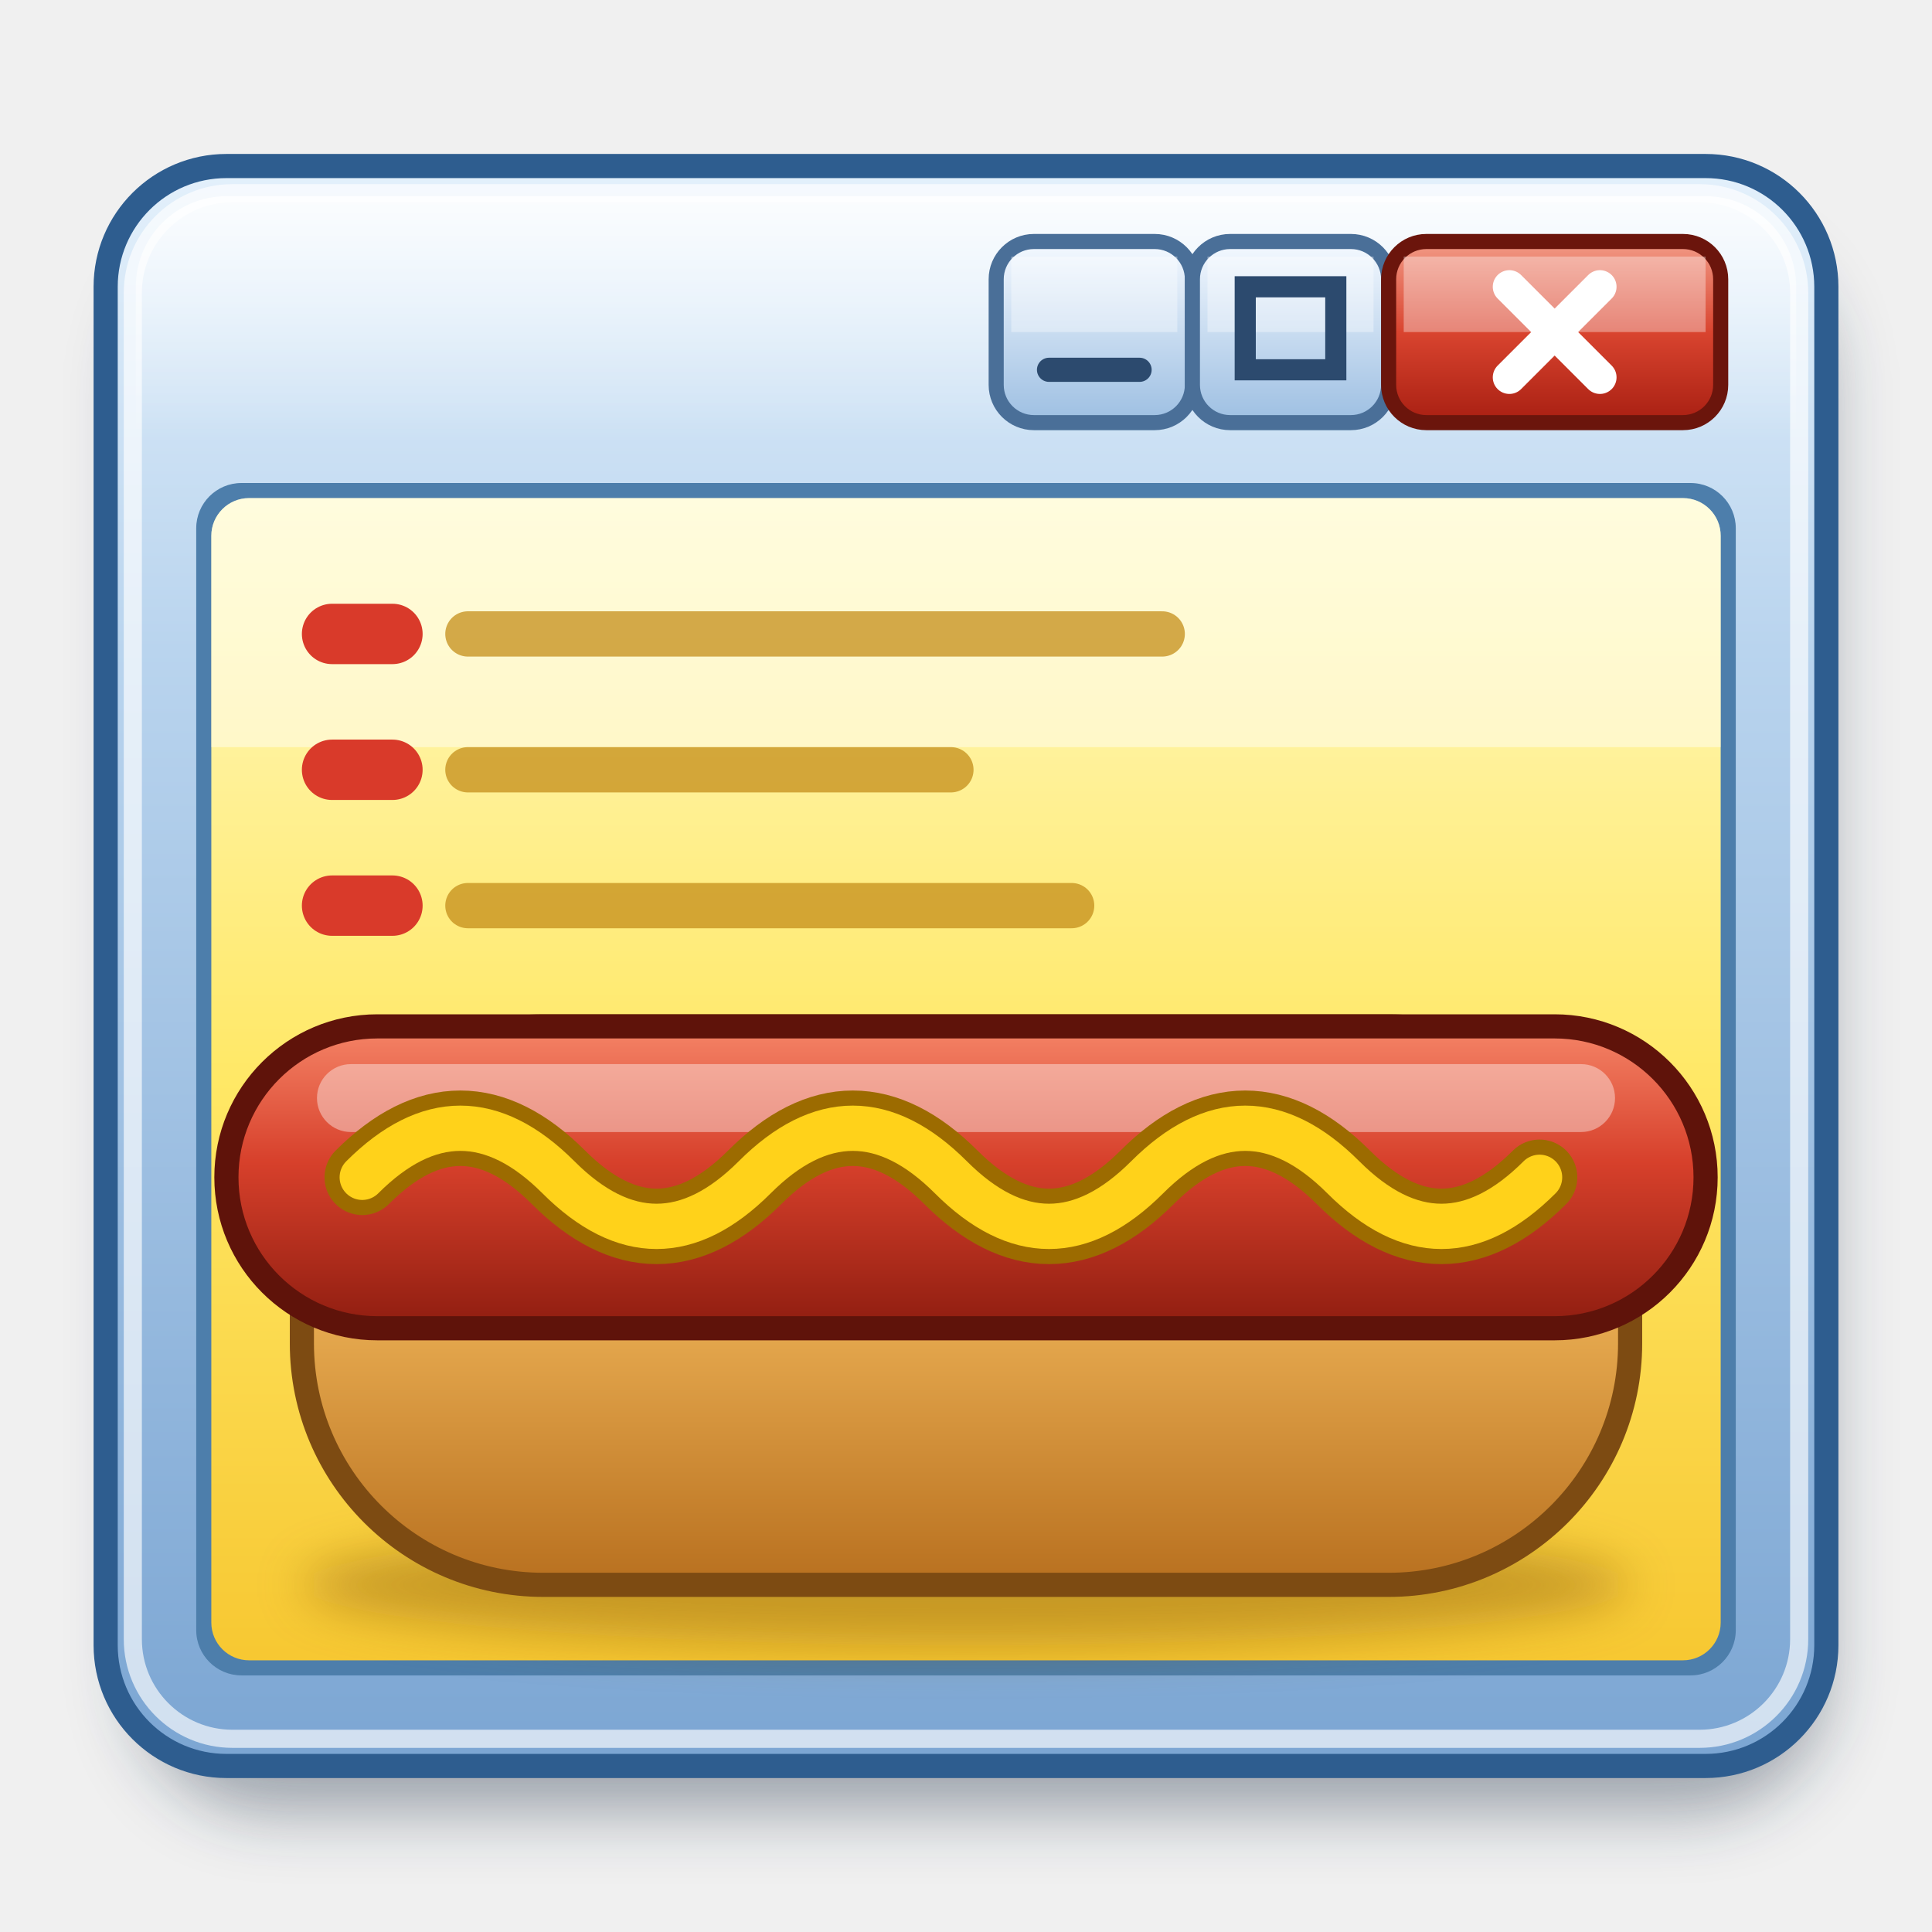
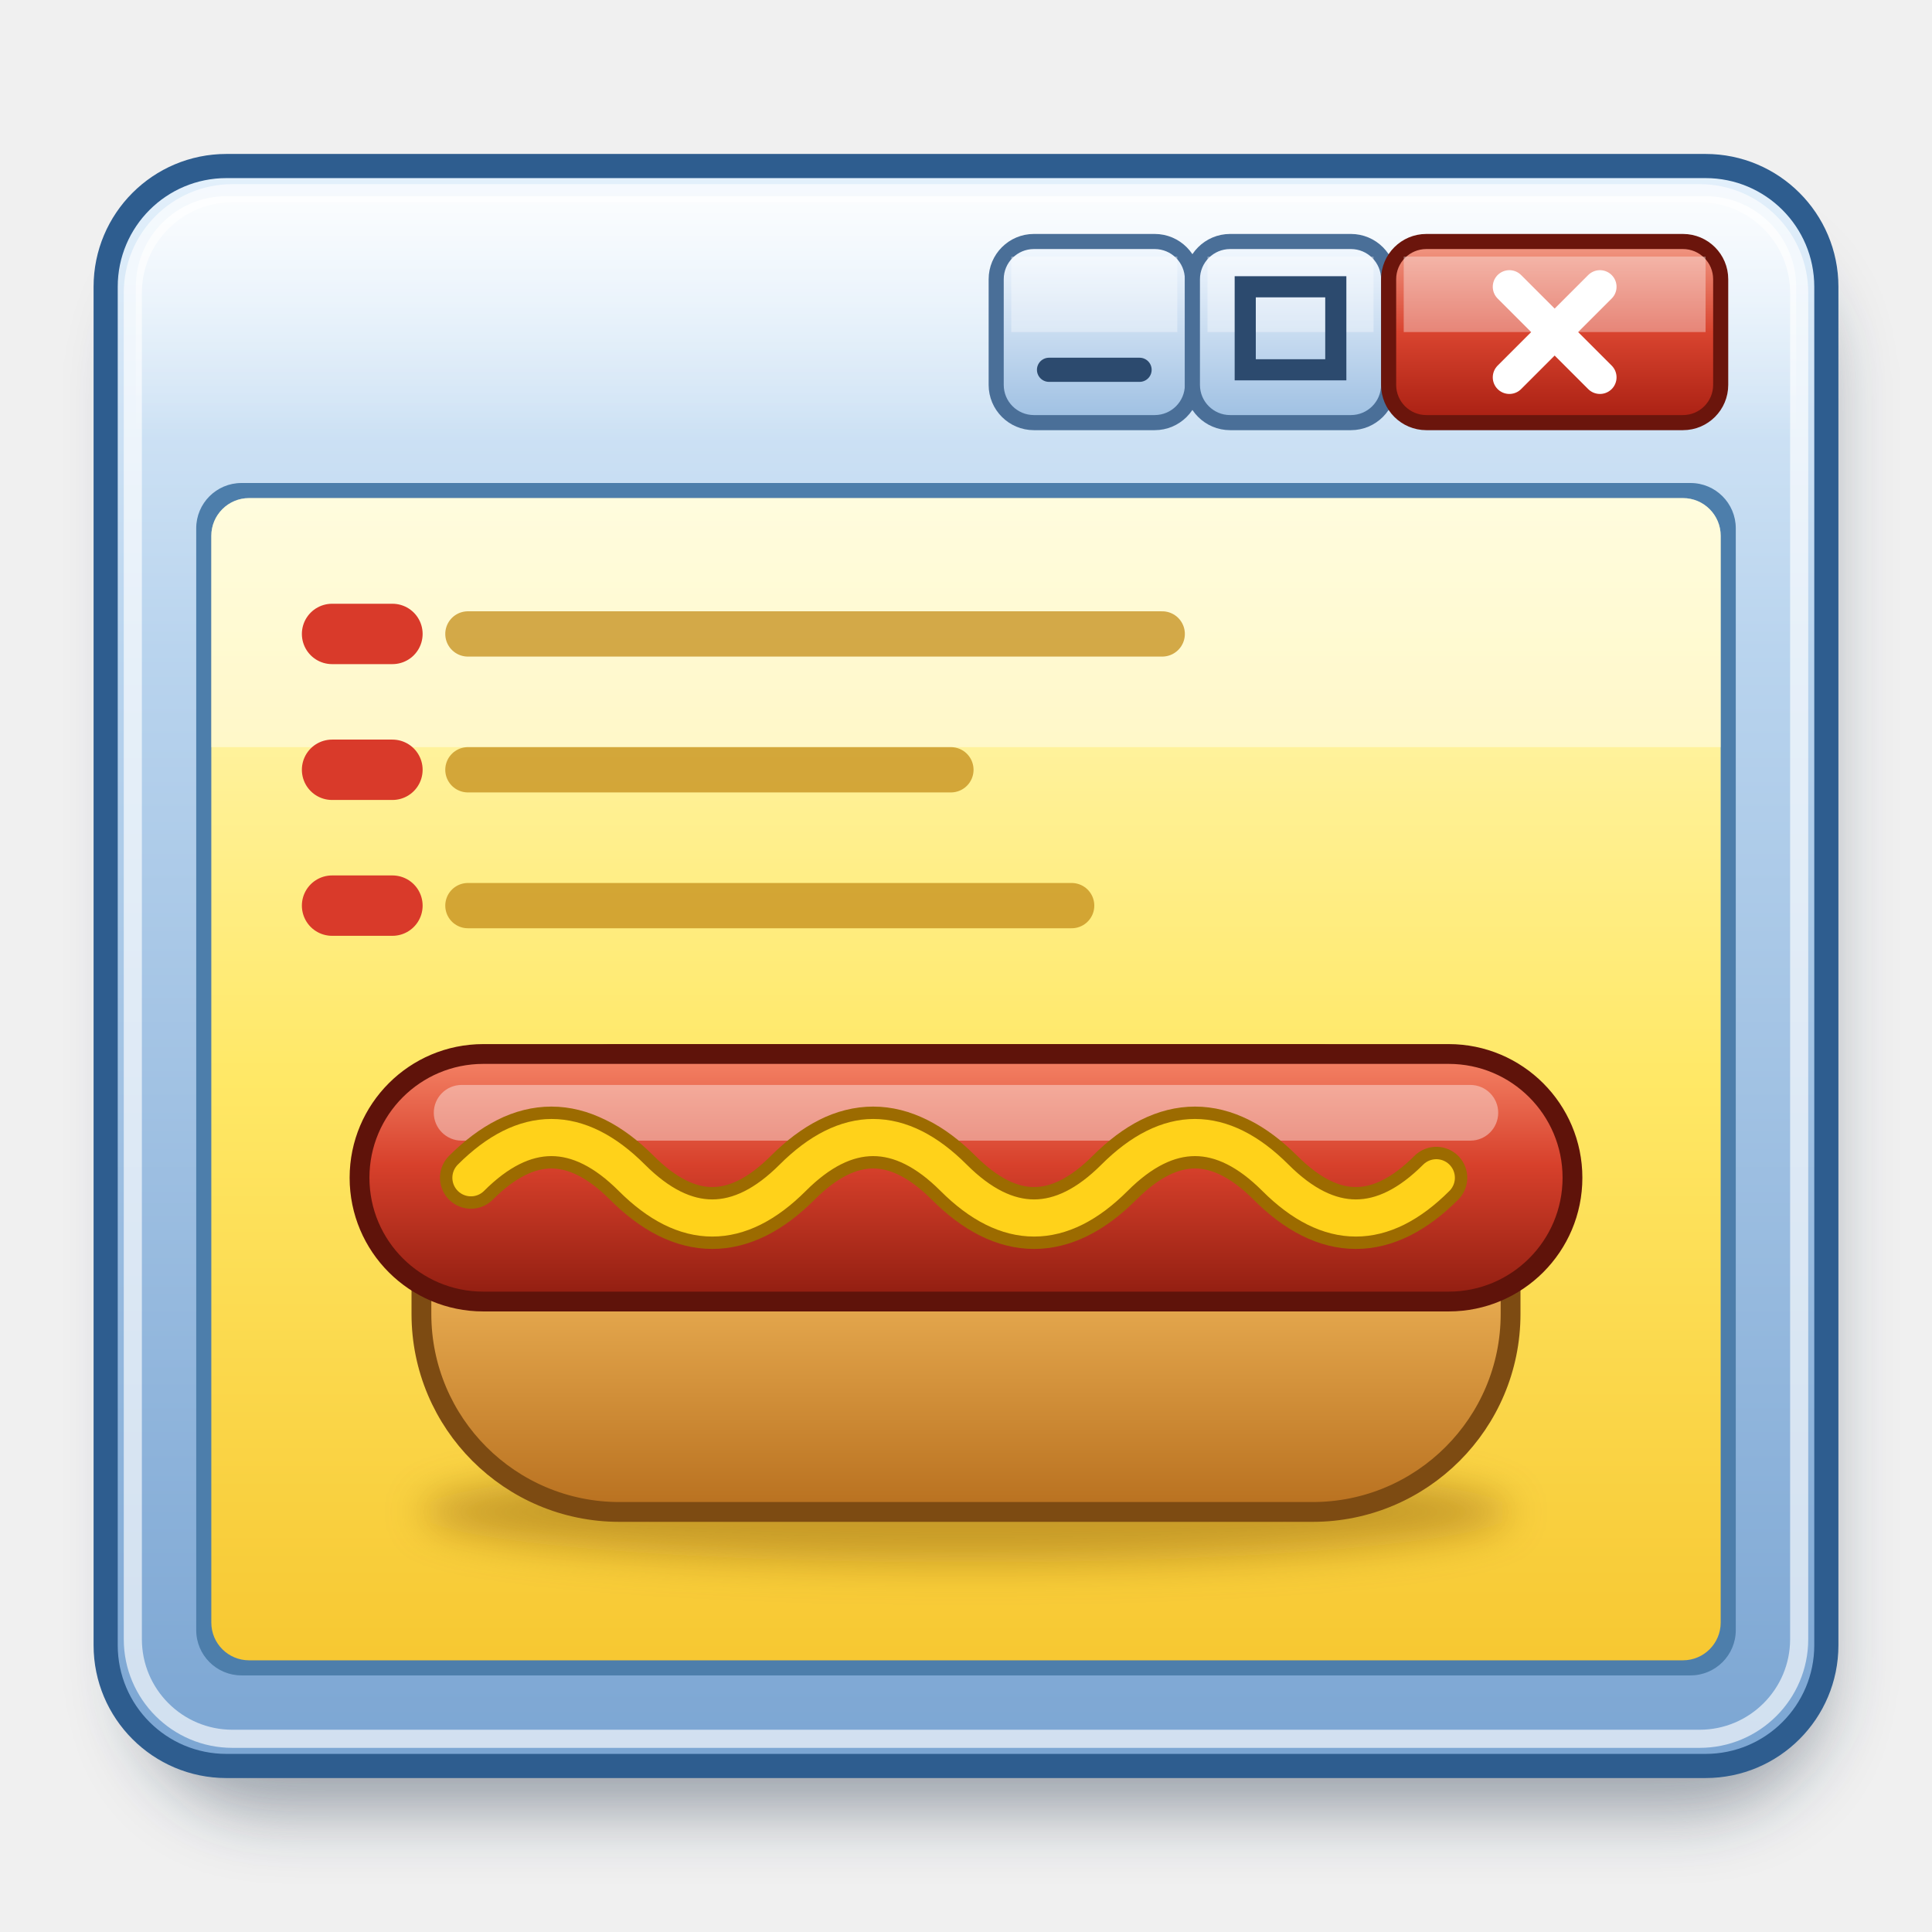
<svg xmlns="http://www.w3.org/2000/svg" viewBox="0 0 128 128" role="img" aria-label="HotDogStand">
  <defs>
    <linearGradient id="frame" x1="0" y1="0" x2="0" y2="1">
      <stop offset="0" stop-color="#e3f0fb" />
      <stop offset="0.3" stop-color="#b9d4ee" />
      <stop offset="1" stop-color="#7ca6d3" />
    </linearGradient>
    <linearGradient id="gloss" x1="0" y1="0" x2="0" y2="1">
      <stop offset="0" stop-color="#fff" stop-opacity="0.85" />
      <stop offset="1" stop-color="#fff" stop-opacity="0" />
    </linearGradient>
    <linearGradient id="client" x1="0" y1="0" x2="0" y2="1">
      <stop offset="0" stop-color="#fff9c2" />
      <stop offset="0.5" stop-color="#ffe866" />
      <stop offset="1" stop-color="#f7c832" />
    </linearGradient>
    <linearGradient id="close" x1="0" y1="0" x2="0" y2="1">
      <stop offset="0" stop-color="#f29a86" />
      <stop offset="0.5" stop-color="#d9442f" />
      <stop offset="1" stop-color="#a81f12" />
    </linearGradient>
    <linearGradient id="btn" x1="0" y1="0" x2="0" y2="1">
      <stop offset="0" stop-color="#f4f9ff" />
      <stop offset="1" stop-color="#9dbfe2" />
    </linearGradient>
    <linearGradient id="bun" x1="0" y1="0" x2="0" y2="1">
      <stop offset="0" stop-color="#fbe2a4" />
      <stop offset="0.5" stop-color="#e9ad52" />
      <stop offset="1" stop-color="#b8701f" />
    </linearGradient>
    <linearGradient id="sausage" x1="0" y1="0" x2="0" y2="1">
      <stop offset="0" stop-color="#f58467" />
      <stop offset="0.45" stop-color="#d7402b" />
      <stop offset="1" stop-color="#8f1d10" />
    </linearGradient>
    <filter id="shadow" x="-10%" y="-10%" width="120%" height="130%">
      <feGaussianBlur stdDeviation="2.2" />
    </filter>
    <filter id="soft" x="-20%" y="-50%" width="140%" height="200%">
      <feGaussianBlur stdDeviation="1.6" />
    </filter>
  </defs>
  <rect x="9" y="16" width="112" height="104" rx="9" fill="#1b2d44" opacity="0.4" filter="url(#shadow)" />
  <rect x="7" y="11" width="114" height="106" rx="8" fill="url(#frame)" stroke="#2e5d8f" stroke-width="1.6" />
  <rect x="8.8" y="12.8" width="110.4" height="102.4" rx="6.6" fill="none" stroke="#fff" stroke-opacity="0.65" stroke-width="1.2" />
  <path d="M9 19 a6 6 0 0 1 6 -6 h98 a6 6 0 0 1 6 6 v10 H9 z" fill="url(#gloss)" />
  <rect x="66" y="16" width="13" height="12" rx="2.5" fill="url(#btn)" stroke="#4a6f98" stroke-width="1" />
  <rect x="79" y="16" width="13" height="12" rx="2.5" fill="url(#btn)" stroke="#4a6f98" stroke-width="1" />
  <rect x="92" y="16" width="22" height="12" rx="2.5" fill="url(#close)" stroke="#6b150c" stroke-width="1" />
  <path d="M67 17 h11 v5 h-11 z M80 17 h11 v5 h-11 z M93 17 h20 v5 h-20 z" fill="#fff" opacity="0.35" />
  <path d="M69.5 24.5 h6" stroke="#2c4a6e" stroke-width="1.6" stroke-linecap="round" />
  <rect x="82.5" y="19" width="6" height="5.5" fill="none" stroke="#2c4a6e" stroke-width="1.4" />
  <path d="M100 19 l6 6 M106 19 l-6 6" stroke="#fff" stroke-width="2.2" stroke-linecap="round" />
  <rect x="13" y="32" width="102" height="79" rx="3" fill="#4d7eab" />
  <rect x="14" y="33" width="100" height="77" rx="2.5" fill="url(#client)" />
  <path d="M14 35.5 a2.5 2.5 0 0 1 2.5 -2.5 h95 a2.5 2.5 0 0 1 2.5 2.5 v14 H14 z" fill="#fff" opacity="0.45" />
  <g stroke-linecap="round">
    <path d="M22 42 h4 M22 51 h4 M22 60 h4" stroke="#d93a2a" stroke-width="4" />
    <path d="M31 42 h46 M31 51 h32 M31 60 h40" stroke="#c48e1a" stroke-width="3" opacity="0.75" />
  </g>
-   <ellipse cx="64" cy="105" rx="44" ry="4" fill="#8a5a10" opacity="0.45" filter="url(#soft)" />
-   <rect x="20" y="68" width="88" height="37" rx="16" fill="url(#bun)" stroke="#7d4b12" stroke-width="1.6" />
-   <path d="M25 72 a9 9 0 0 1 9 -3 h60 a9 9 0 0 1 9 3" fill="none" stroke="#fff" stroke-opacity="0.55" stroke-width="2" stroke-linecap="round" />
-   <rect x="15" y="68" width="98" height="20" rx="10" fill="url(#sausage)" stroke="#5f130a" stroke-width="1.6" />
-   <rect x="21" y="70.5" width="86" height="4.5" rx="2.25" fill="#fff" opacity="0.4" />
-   <path d="M24 78 q6.5 -6.5 13 0 t13 0 t13 0 t13 0 t13 0 t13 0" fill="none" stroke="#9c6b00" stroke-width="5" stroke-linecap="round" stroke-linejoin="round" />
-   <path d="M24 78 q6.5 -6.5 13 0 t13 0 t13 0 t13 0 t13 0 t13 0" fill="none" stroke="#ffd21a" stroke-width="3" stroke-linecap="round" stroke-linejoin="round" />
+   <g transform="translate(64 85) scale(0.82) translate(-64 -86.5)">
+     <ellipse cx="64" cy="105" rx="44" ry="4" fill="#8a5a10" opacity="0.45" filter="url(#soft)" />
+     <rect x="20" y="68" width="88" height="37" rx="16" fill="url(#bun)" stroke="#7d4b12" stroke-width="1.6" />
+     <path d="M25 72 a9 9 0 0 1 9 -3 h60 a9 9 0 0 1 9 3" fill="none" stroke="#fff" stroke-opacity="0.55" stroke-width="2" stroke-linecap="round" />
+     <rect x="15" y="68" width="98" height="20" rx="10" fill="url(#sausage)" stroke="#5f130a" stroke-width="1.6" />
+     <rect x="21" y="70.5" width="86" height="4.5" rx="2.25" fill="#fff" opacity="0.4" />
+     <path d="M24 78 q6.5 -6.5 13 0 t13 0 t13 0 t13 0 t13 0 t13 0" fill="none" stroke="#9c6b00" stroke-width="5" stroke-linecap="round" stroke-linejoin="round" />
+     <path d="M24 78 q6.5 -6.5 13 0 t13 0 t13 0 t13 0 t13 0 t13 0" fill="none" stroke="#ffd21a" stroke-width="3" stroke-linecap="round" stroke-linejoin="round" />
+   </g>
</svg>
